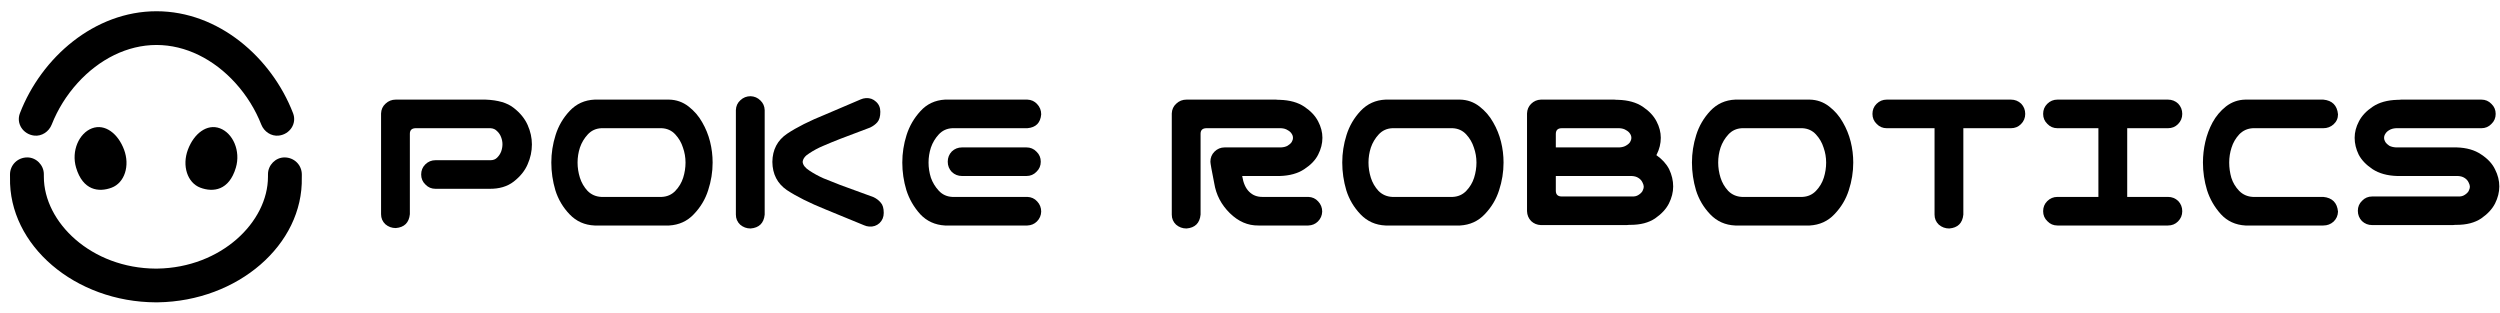
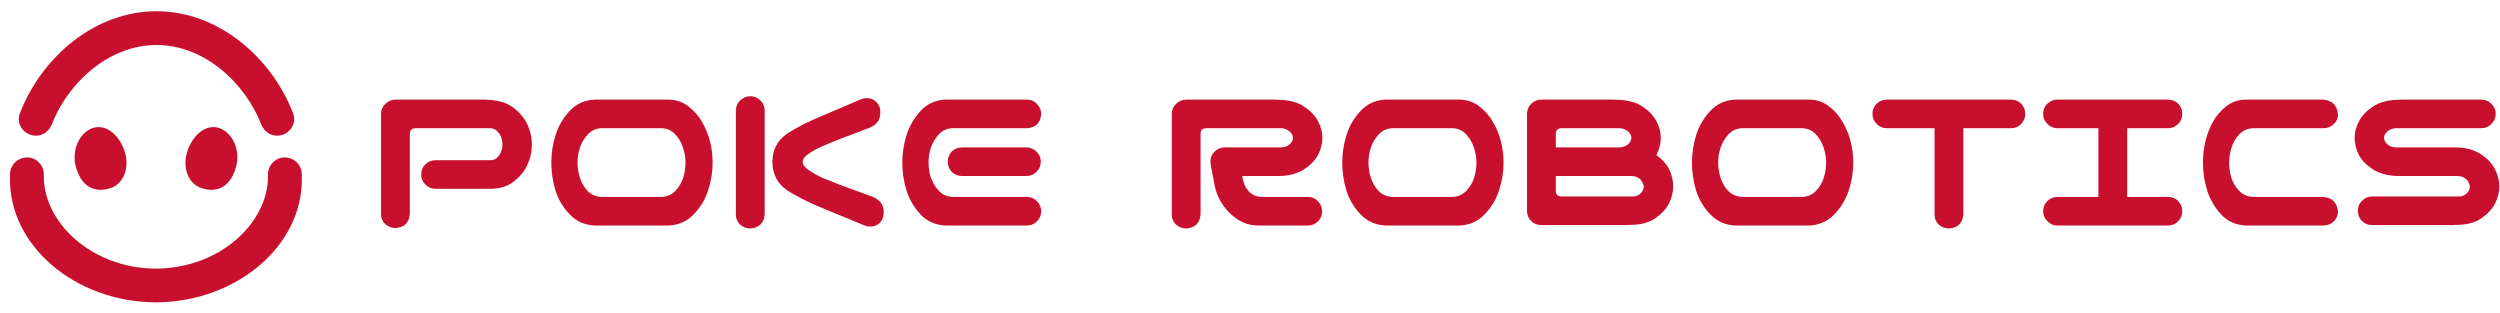
<svg xmlns="http://www.w3.org/2000/svg" width="2001" height="250" viewBox="0 0 2001 250" fill="none">
-   <path d="M99.283 119.76C104.146 132.682 99.708 146.312 89.37 150.202C79.032 154.093 66.332 152.461 60.91 134.201C56.916 120.746 63.294 106.592 73.631 102.702C83.969 98.811 94.42 106.838 99.283 119.76Z" fill="black" />
-   <path d="M150.406 119.76C145.543 132.682 149.981 146.312 160.319 150.202C170.657 154.093 183.357 152.461 188.779 134.201C192.774 120.746 186.396 106.592 176.058 102.702C165.72 98.811 155.269 106.838 150.406 119.76Z" fill="black" />
-   <path d="M125.259 9C174.904 9 217.355 46.017 234.566 90.614C237.759 98.89 232.017 107.455 223.211 108.527C217.124 109.268 211.368 105.393 209.124 99.687C204.432 87.755 197.376 76.298 188.36 66.373C171.153 47.432 148.649 36 125.259 36C101.869 36 79.365 47.432 62.158 66.373C53.142 76.298 46.086 87.755 41.393 99.687C39.149 105.393 33.393 109.268 27.306 108.527C18.5 107.456 12.758 98.891 15.951 90.615C33.161 46.017 75.614 9 125.259 9Z" fill="black" />
-   <path d="M227.708 126C235.5 126 241.652 132.06 241.582 139.853C241.57 141.154 241.561 141.998 241.561 142C242.779 195.935 190.29 241.054 126.305 241.983L124.792 241.997C60.123 241.764 6.795 196.36 8.022 142C8.022 141.998 8.013 141.154 8.002 139.853C7.931 132.06 14.083 126 21.876 126C28.987 126 35.001 132.117 35.082 139.228C35.093 140.234 35.101 141.037 35.101 141.5C35.101 177.883 73.028 214.761 124.792 214.997L126.003 214.984C177.145 214.184 214.482 177.599 214.482 141.5C214.482 141.037 214.49 140.234 214.502 139.228C214.582 132.117 220.596 126 227.708 126Z" fill="black" />
-   <path d="M1997.54 91.174C1997.54 94.362 1996.41 97.037 1994.13 99.201C1991.96 101.478 1989.29 102.616 1986.1 102.616H1917.79C1915.63 102.73 1913.81 103.242 1912.33 104.153C1910.96 104.95 1909.94 105.918 1909.25 107.056C1908.57 108.081 1908.23 109.162 1908.23 110.301C1908.23 111.439 1908.57 112.578 1909.25 113.716C1909.94 114.741 1910.96 115.709 1912.33 116.62C1913.81 117.417 1915.63 117.872 1917.79 117.986H1966.29C1974.26 118.213 1980.81 120.092 1985.93 123.621C1991.17 127.037 1994.87 131.022 1997.03 135.576C1999.31 140.016 2000.45 144.57 2000.45 149.237C2000.45 153.791 1999.31 158.345 1997.03 162.899C1994.75 167.34 1991.05 171.324 1985.93 174.854C1980.81 178.269 1974.26 179.977 1966.29 179.977H1965.27C1964.58 180.091 1963.9 180.148 1963.22 180.148H1898.67C1895.48 180.148 1892.75 179.066 1890.47 176.903C1888.31 174.626 1887.22 171.893 1887.22 168.706C1887.22 165.518 1888.36 162.842 1890.64 160.679C1892.8 158.402 1895.48 157.264 1898.67 157.264H1967.32C1969.48 157.378 1971.24 156.979 1972.61 156.068C1974.09 155.158 1975.17 154.133 1975.86 152.994C1976.54 151.742 1976.88 150.49 1976.88 149.237C1976.88 148.441 1976.54 147.359 1975.86 145.993C1975.17 144.513 1974.09 143.317 1972.61 142.406C1971.24 141.496 1969.48 140.983 1967.32 140.87H1918.82C1910.85 140.642 1904.24 138.82 1899.01 135.405C1893.88 131.989 1890.18 128.118 1887.91 123.792C1885.74 119.352 1884.66 114.855 1884.66 110.301C1884.66 105.861 1885.8 101.478 1888.08 97.151C1890.35 92.711 1894.05 88.783 1899.18 85.368C1904.3 81.952 1910.85 80.131 1918.82 79.903H1919.84C1920.52 79.789 1921.21 79.732 1921.89 79.732H1986.1C1989.29 79.732 1991.96 80.871 1994.13 83.148C1996.41 85.311 1997.54 87.986 1997.54 91.174Z" fill="black" />
-   <path d="M1803.2 102.616C1798.88 102.844 1795.23 104.495 1792.27 107.569C1789.43 110.642 1787.38 114.172 1786.13 118.157C1784.87 122.027 1784.25 126.012 1784.25 130.111C1784.25 134.209 1784.82 138.251 1785.95 142.236C1787.21 146.22 1789.31 149.75 1792.27 152.824C1795.23 155.784 1798.88 157.378 1803.2 157.605H1859.56C1866.73 158.288 1870.66 162.216 1871.34 169.389C1871.23 172.577 1870.03 175.252 1867.76 177.415C1865.48 179.464 1862.75 180.489 1859.56 180.489H1805.08H1797.23C1789.26 180.034 1782.71 177.017 1777.59 171.438C1772.46 165.746 1768.76 159.313 1766.49 152.141C1764.32 144.968 1763.24 137.625 1763.24 130.111C1763.24 124.532 1763.87 119.01 1765.12 113.546C1766.37 108.081 1768.31 102.901 1770.93 98.005C1773.66 92.996 1777.24 88.727 1781.68 85.197C1786.24 81.668 1791.42 79.846 1797.23 79.732H1800.47H1859.56C1866.73 80.415 1870.66 84.343 1871.34 91.516C1871.34 94.704 1870.15 97.379 1867.76 99.542C1865.48 101.591 1862.75 102.616 1859.56 102.616H1803.2Z" fill="black" />
-   <path d="M1635.33 169.047C1635.33 165.859 1636.41 163.184 1638.58 161.021C1640.85 158.744 1643.59 157.605 1646.77 157.605H1679.56V102.616H1646.77C1643.59 102.616 1640.91 101.478 1638.75 99.201C1636.47 97.037 1635.33 94.362 1635.33 91.174C1635.33 87.986 1636.41 85.311 1638.58 83.148C1640.85 80.871 1643.59 79.732 1646.77 79.732H1735.23C1738.42 79.732 1741.15 80.814 1743.43 82.977C1745.59 85.254 1746.68 87.986 1746.68 91.174C1746.68 94.362 1745.54 97.094 1743.26 99.371C1741.1 101.535 1738.42 102.616 1735.23 102.616H1702.62V157.605H1735.23C1738.42 157.605 1741.15 158.687 1743.43 160.85C1745.59 163.127 1746.68 165.859 1746.68 169.047C1746.68 172.235 1745.54 174.967 1743.26 177.244C1741.1 179.408 1738.42 180.489 1735.23 180.489H1646.77C1643.59 180.489 1640.91 179.351 1638.75 177.074C1636.47 174.91 1635.33 172.235 1635.33 169.047Z" fill="black" />
-   <path d="M1498.71 91.174C1498.71 87.986 1499.79 85.311 1501.96 83.148C1504.23 80.871 1506.97 79.732 1510.15 79.732H1609.54C1612.73 79.732 1615.46 80.814 1617.74 82.977C1619.9 85.254 1620.99 87.986 1620.99 91.174C1620.99 94.362 1619.85 97.094 1617.57 99.371C1615.41 101.535 1612.73 102.616 1609.54 102.616H1571.46V171.78C1570.78 178.611 1567.02 182.311 1560.19 182.88C1557 182.88 1554.21 181.855 1551.82 179.806C1549.55 177.643 1548.41 174.967 1548.41 171.78V102.616H1510.15C1506.97 102.616 1504.29 101.478 1502.13 99.201C1499.85 97.037 1498.71 94.362 1498.71 91.174Z" fill="black" />
-   <path d="M1448.5 79.732C1454.31 79.846 1459.49 81.668 1464.04 85.197C1468.6 88.727 1472.24 92.939 1474.97 97.834C1477.82 102.73 1479.93 107.91 1481.29 113.375C1482.66 118.84 1483.34 124.418 1483.34 130.111C1483.34 137.625 1482.15 145.025 1479.76 152.311C1477.48 159.484 1473.67 165.859 1468.31 171.438C1463.08 177.017 1456.47 180.034 1448.5 180.489H1388.9C1380.93 180.148 1374.27 177.187 1368.92 171.609C1363.57 166.03 1359.76 159.598 1357.48 152.311C1355.32 145.025 1354.24 137.625 1354.24 130.111C1354.24 122.597 1355.38 115.253 1357.65 108.081C1359.93 100.795 1363.69 94.362 1368.92 88.783C1374.27 83.091 1380.93 80.074 1388.9 79.732H1392.15H1445.26H1448.5ZM1442.7 157.605C1447.02 157.378 1450.61 155.784 1453.46 152.824C1456.42 149.75 1458.52 146.22 1459.78 142.236C1461.03 138.251 1461.65 134.209 1461.65 130.111C1461.65 126.012 1460.97 122.027 1459.6 118.157C1458.35 114.172 1456.3 110.642 1453.46 107.569C1450.61 104.495 1447.02 102.844 1442.7 102.616H1394.2C1389.87 102.844 1386.29 104.495 1383.44 107.569C1380.59 110.642 1378.49 114.172 1377.12 118.157C1375.87 122.027 1375.24 126.012 1375.24 130.111C1375.24 134.209 1375.87 138.251 1377.12 142.236C1378.37 146.22 1380.42 149.75 1383.27 152.824C1386.23 155.784 1389.87 157.378 1394.2 157.605H1442.7Z" fill="black" />
-   <path d="M1335.96 135.405C1338.13 139.959 1339.21 144.57 1339.21 149.237C1339.21 153.791 1338.07 158.345 1335.79 162.899C1333.52 167.34 1329.82 171.324 1324.69 174.854C1319.57 178.269 1313.02 179.977 1305.05 179.977H1304.03C1303.35 180.091 1302.66 180.148 1301.98 180.148H1233.33C1230.26 180.034 1227.64 178.952 1225.47 176.903C1223.42 174.74 1222.34 172.121 1222.23 169.047V90.833C1222.34 87.759 1223.42 85.197 1225.47 83.148C1227.64 80.985 1230.26 79.846 1233.33 79.732H1292.08C1292.76 79.732 1293.44 79.789 1294.12 79.903H1295.15C1303.12 80.131 1309.67 81.952 1314.79 85.368C1319.91 88.783 1323.61 92.711 1325.89 97.151C1328.17 101.478 1329.3 105.861 1329.3 110.301C1329.3 114.855 1328.22 119.295 1326.06 123.621C1325.95 123.849 1325.83 124.02 1325.72 124.134C1330.39 127.435 1333.8 131.192 1335.96 135.405ZM1306.08 157.264C1308.24 157.378 1310.01 156.979 1311.37 156.068C1312.85 155.158 1313.93 154.133 1314.62 152.994C1315.3 151.742 1315.64 150.49 1315.64 149.237C1315.64 148.441 1315.3 147.359 1314.62 145.993C1313.93 144.513 1312.85 143.317 1311.37 142.406C1310.01 141.496 1308.24 140.983 1306.08 140.87H1295.15H1245.28V152.653C1245.28 155.727 1246.88 157.264 1250.07 157.264H1251.43H1306.08ZM1301.64 116.449C1303.01 115.652 1304.03 114.741 1304.71 113.716C1305.4 112.578 1305.74 111.439 1305.74 110.301C1305.74 109.162 1305.4 108.081 1304.71 107.056C1304.03 105.918 1302.95 104.95 1301.47 104.153C1300.1 103.242 1298.34 102.73 1296.17 102.616H1250.07C1246.88 102.616 1245.28 104.153 1245.28 107.227V117.986H1296.17C1298.34 117.872 1300.16 117.36 1301.64 116.449Z" fill="black" />
-   <path d="M1168.61 79.732C1174.41 79.846 1179.59 81.668 1184.15 85.197C1188.7 88.727 1192.34 92.939 1195.08 97.834C1197.92 102.73 1200.03 107.91 1201.39 113.375C1202.76 118.84 1203.44 124.418 1203.44 130.111C1203.44 137.625 1202.25 145.025 1199.86 152.311C1197.58 159.484 1193.77 165.859 1188.42 171.438C1183.18 177.017 1176.58 180.034 1168.61 180.489H1109.01C1101.04 180.148 1094.38 177.187 1089.02 171.609C1083.67 166.03 1079.86 159.598 1077.58 152.311C1075.42 145.025 1074.34 137.625 1074.34 130.111C1074.34 122.597 1075.48 115.253 1077.75 108.081C1080.03 100.795 1083.79 94.362 1089.02 88.783C1094.38 83.091 1101.04 80.074 1109.01 79.732H1112.25H1165.36H1168.61ZM1162.8 157.605C1167.13 157.378 1170.71 155.784 1173.56 152.824C1176.52 149.75 1178.62 146.22 1179.88 142.236C1181.13 138.251 1181.76 134.209 1181.76 130.111C1181.76 126.012 1181.07 122.027 1179.71 118.157C1178.45 114.172 1176.4 110.642 1173.56 107.569C1170.71 104.495 1167.13 102.844 1162.8 102.616H1114.3C1109.97 102.844 1106.39 104.495 1103.54 107.569C1100.69 110.642 1098.59 114.172 1097.22 118.157C1095.97 122.027 1095.34 126.012 1095.34 130.111C1095.34 134.209 1095.97 138.251 1097.22 142.236C1098.47 146.22 1100.52 149.75 1103.37 152.824C1106.33 155.784 1109.97 157.378 1114.3 157.605H1162.8Z" fill="black" />
-   <path d="M960.944 171.78C960.261 178.611 956.504 182.311 949.673 182.88C946.485 182.88 943.696 181.855 941.305 179.806C939.028 177.643 937.89 174.967 937.89 171.78V90.833C938.004 87.645 939.199 85.026 941.476 82.977C943.753 80.814 946.485 79.732 949.673 79.732H958.041H979.046H1021.23C1021.91 79.732 1022.59 79.789 1023.28 79.903H1024.3C1032.27 80.131 1038.82 81.952 1043.94 85.368C1049.06 88.783 1052.76 92.711 1055.04 97.151C1057.32 101.478 1058.46 105.861 1058.46 110.301C1058.46 114.855 1057.32 119.352 1055.04 123.792C1052.88 128.118 1049.18 131.989 1043.94 135.405C1038.82 138.82 1032.27 140.642 1024.3 140.87H994.245C995.156 146.562 997.035 150.774 999.881 153.507C1002.61 156.239 1006.09 157.605 1010.3 157.605H1047.19C1050.37 157.719 1052.99 158.915 1055.04 161.192C1057.2 163.469 1058.29 166.201 1058.29 169.389C1058.17 172.463 1057.03 175.081 1054.87 177.244C1052.82 179.294 1050.26 180.375 1047.19 180.489H1007.22C998.799 180.603 991.171 177.301 984.34 170.584C977.509 163.867 973.354 155.898 971.874 146.676C969.825 136.429 968.8 130.68 968.8 129.428C968.8 126.24 969.881 123.564 972.045 121.401C974.322 119.124 977.054 117.986 980.242 117.986H1025.33C1027.49 117.872 1029.25 117.417 1030.62 116.62C1032.1 115.709 1033.18 114.741 1033.86 113.716C1034.55 112.578 1034.89 111.439 1034.89 110.301C1034.89 109.162 1034.55 108.081 1033.86 107.056C1033.18 105.918 1032.1 104.95 1030.62 104.153C1029.25 103.242 1027.49 102.73 1025.33 102.616H979.046H965.384C962.424 102.73 960.944 104.21 960.944 107.056V171.78Z" fill="black" />
-   <path d="M756.357 79.732H764.212H822.276C825.463 79.846 828.082 81.042 830.131 83.319C832.294 85.596 833.376 88.328 833.376 91.516C832.807 98.347 829.107 102.047 822.276 102.616H762.163C757.837 102.844 754.251 104.495 751.404 107.569C748.558 110.642 746.452 114.172 745.086 118.157C743.833 122.027 743.207 126.012 743.207 130.111C743.207 134.209 743.833 138.251 745.086 142.236C746.452 146.107 748.558 149.579 751.404 152.653C754.251 155.727 757.837 157.378 762.163 157.605H822.276C825.463 157.719 828.082 158.915 830.131 161.192C832.294 163.469 833.376 166.201 833.376 169.389C833.262 172.463 832.124 175.081 829.96 177.244C827.911 179.294 825.35 180.375 822.276 180.489H759.601H756.357C748.387 180.034 741.784 177.017 736.547 171.438C731.424 165.746 727.724 159.313 725.447 152.141C723.284 144.968 722.202 137.625 722.202 130.111C722.202 122.597 723.34 115.253 725.617 108.081C727.894 100.908 731.595 94.533 736.718 88.954C741.841 83.262 748.387 80.188 756.357 79.732ZM833.034 129.428C833.034 132.615 831.896 135.291 829.619 137.454C827.456 139.731 824.78 140.87 821.593 140.87H770.019C766.831 140.87 764.099 139.788 761.822 137.625C759.658 135.348 758.577 132.615 758.577 129.428C758.577 126.24 759.658 123.507 761.822 121.23C764.099 119.067 766.831 117.986 770.019 117.986H821.593C824.78 117.986 827.456 119.124 829.619 121.401C831.896 123.564 833.034 126.24 833.034 129.428Z" fill="black" />
-   <path d="M600.782 77C603.855 77.114 606.474 78.252 608.637 80.415C610.8 82.465 611.939 85.026 612.053 88.1V171.78C611.37 178.611 607.612 182.311 600.782 182.88C597.594 182.88 594.804 181.855 592.414 179.806C590.137 177.643 588.998 174.967 588.998 171.78V88.1C589.112 84.912 590.307 82.294 592.584 80.245C594.861 78.082 597.594 77 600.782 77ZM629.984 107.056C637.612 101.933 647.915 96.753 660.894 91.516L688.901 79.562C690.153 78.992 691.52 78.651 693 78.537C696.187 78.309 698.92 79.277 701.197 81.44C703.474 83.489 704.612 86.165 704.612 89.466C704.612 93.224 703.815 96.013 702.221 97.835C700.741 99.542 698.806 100.965 696.415 102.104L672.507 111.155C667.839 112.976 663.399 114.798 659.186 116.62C655.088 118.327 651.331 120.32 647.915 122.597C644.5 124.646 642.678 126.98 642.45 129.598C642.678 132.103 644.5 134.437 647.915 136.6C651.331 138.877 655.088 140.926 659.186 142.748C663.399 144.456 667.839 146.22 672.507 148.042L699.147 157.776C701.538 158.915 703.474 160.395 704.954 162.216C706.548 163.924 707.345 166.656 707.345 170.413C707.345 173.715 706.206 176.447 703.929 178.611C701.652 180.66 698.92 181.571 695.732 181.343C694.252 181.229 692.886 180.888 691.633 180.318L660.894 167.681C647.915 162.444 637.555 157.264 629.813 152.141C622.185 146.904 618.314 139.39 618.2 129.598C618.314 119.807 622.242 112.293 629.984 107.056Z" fill="black" />
-   <path d="M535.546 79.732C541.352 79.846 546.532 81.668 551.086 85.197C555.64 88.727 559.283 92.939 562.016 97.834C564.862 102.73 566.968 107.91 568.334 113.375C569.701 118.84 570.384 124.418 570.384 130.111C570.384 137.625 569.188 145.025 566.797 152.311C564.52 159.484 560.706 165.859 555.356 171.438C550.118 177.017 543.515 180.034 535.546 180.489H475.946C467.976 180.148 461.316 177.187 455.965 171.609C450.614 166.03 446.8 159.598 444.523 152.311C442.36 145.025 441.278 137.625 441.278 130.111C441.278 122.597 442.417 115.253 444.694 108.081C446.971 100.795 450.728 94.362 455.965 88.783C461.316 83.091 467.976 80.074 475.946 79.732H479.19H532.301H535.546ZM529.739 157.605C534.066 157.378 537.652 155.784 540.498 152.824C543.458 149.75 545.564 146.22 546.817 142.236C548.069 138.251 548.695 134.209 548.695 130.111C548.695 126.012 548.012 122.027 546.646 118.157C545.394 114.172 543.344 110.642 540.498 107.569C537.652 104.495 534.066 102.844 529.739 102.616H481.24C476.913 102.844 473.327 104.495 470.481 107.569C467.635 110.642 465.528 114.172 464.162 118.157C462.91 122.027 462.284 126.012 462.284 130.111C462.284 134.209 462.91 138.251 464.162 142.236C465.414 146.22 467.464 149.75 470.31 152.824C473.27 155.784 476.913 157.378 481.24 157.605H529.739Z" fill="black" />
-   <path d="M328.055 171.438C327.372 178.269 323.615 181.969 316.784 182.538C313.596 182.538 310.807 181.514 308.416 179.464C306.139 177.301 305.001 174.626 305.001 171.438V90.833C305.114 87.645 306.31 85.026 308.587 82.977C310.864 80.814 313.596 79.732 316.784 79.732H388.509C398.528 80.074 406.099 82.294 411.222 86.393C416.345 90.377 420.045 94.931 422.322 100.054C424.599 105.178 425.738 110.358 425.738 115.595C425.738 121.06 424.599 126.354 422.322 131.477C420.159 136.6 416.459 141.211 411.222 145.31C406.099 149.294 399.553 151.23 391.583 151.116H348.548C345.36 151.116 342.685 149.977 340.522 147.7C338.245 145.537 337.106 142.862 337.106 139.674C337.106 136.486 338.188 133.811 340.351 131.648C342.628 129.371 345.36 128.232 348.548 128.232H392.608C394.771 128.232 396.536 127.549 397.902 126.183C399.382 124.703 400.463 123.052 401.146 121.23C401.83 119.295 402.171 117.36 402.171 115.424C402.171 113.603 401.83 111.781 401.146 109.959C400.463 108.024 399.382 106.373 397.902 105.007C396.536 103.527 394.771 102.73 392.608 102.616H332.495C329.535 102.73 328.055 104.21 328.055 107.056V171.438Z" fill="black" />
+   <path d="M99.283 119.76C104.146 132.682 99.708 146.312 89.37 150.202C79.032 154.093 66.332 152.461 60.91 134.201C56.916 120.746 63.294 106.592 73.631 102.702C83.969 98.811 94.42 106.838 99.283 119.76Z" fill="#c8102e" />
+   <path d="M150.406 119.76C145.543 132.682 149.981 146.312 160.319 150.202C170.657 154.093 183.357 152.461 188.779 134.201C192.774 120.746 186.396 106.592 176.058 102.702C165.72 98.811 155.269 106.838 150.406 119.76Z" fill="#c8102e" />
+   <path d="M125.259 9C174.904 9 217.355 46.017 234.566 90.614C237.759 98.89 232.017 107.455 223.211 108.527C217.124 109.268 211.368 105.393 209.124 99.687C204.432 87.755 197.376 76.298 188.36 66.373C171.153 47.432 148.649 36 125.259 36C101.869 36 79.365 47.432 62.158 66.373C53.142 76.298 46.086 87.755 41.393 99.687C39.149 105.393 33.393 109.268 27.306 108.527C18.5 107.456 12.758 98.891 15.951 90.615C33.161 46.017 75.614 9 125.259 9Z" fill="#c8102e" />
+   <path d="M227.708 126C235.5 126 241.652 132.06 241.582 139.853C241.57 141.154 241.561 141.998 241.561 142C242.779 195.935 190.29 241.054 126.305 241.983L124.792 241.997C60.123 241.764 6.795 196.36 8.022 142C8.022 141.998 8.013 141.154 8.002 139.853C7.931 132.06 14.083 126 21.876 126C28.987 126 35.001 132.117 35.082 139.228C35.093 140.234 35.101 141.037 35.101 141.5C35.101 177.883 73.028 214.761 124.792 214.997L126.003 214.984C177.145 214.184 214.482 177.599 214.482 141.5C214.482 141.037 214.49 140.234 214.502 139.228C214.582 132.117 220.596 126 227.708 126Z" fill="#c8102e" />
+   <path d="M1997.54 91.174C1997.54 94.362 1996.41 97.037 1994.13 99.201C1991.96 101.478 1989.29 102.616 1986.1 102.616H1917.79C1915.63 102.73 1913.81 103.242 1912.33 104.153C1910.96 104.95 1909.94 105.918 1909.25 107.056C1908.57 108.081 1908.23 109.162 1908.23 110.301C1908.23 111.439 1908.57 112.578 1909.25 113.716C1909.94 114.741 1910.96 115.709 1912.33 116.62C1913.81 117.417 1915.63 117.872 1917.79 117.986H1966.29C1974.26 118.213 1980.81 120.092 1985.93 123.621C1991.17 127.037 1994.87 131.022 1997.03 135.576C1999.31 140.016 2000.45 144.57 2000.45 149.237C2000.45 153.791 1999.31 158.345 1997.03 162.899C1994.75 167.34 1991.05 171.324 1985.93 174.854C1980.81 178.269 1974.26 179.977 1966.29 179.977H1965.27C1964.58 180.091 1963.9 180.148 1963.22 180.148H1898.67C1895.48 180.148 1892.75 179.066 1890.47 176.903C1888.31 174.626 1887.22 171.893 1887.22 168.706C1887.22 165.518 1888.36 162.842 1890.64 160.679C1892.8 158.402 1895.48 157.264 1898.67 157.264H1967.32C1969.48 157.378 1971.24 156.979 1972.61 156.068C1974.09 155.158 1975.17 154.133 1975.86 152.994C1976.54 151.742 1976.88 150.49 1976.88 149.237C1976.88 148.441 1976.54 147.359 1975.86 145.993C1975.17 144.513 1974.09 143.317 1972.61 142.406C1971.24 141.496 1969.48 140.983 1967.32 140.87H1918.82C1910.85 140.642 1904.24 138.82 1899.01 135.405C1893.88 131.989 1890.18 128.118 1887.91 123.792C1885.74 119.352 1884.66 114.855 1884.66 110.301C1884.66 105.861 1885.8 101.478 1888.08 97.151C1890.35 92.711 1894.05 88.783 1899.18 85.368C1904.3 81.952 1910.85 80.131 1918.82 79.903H1919.84C1920.52 79.789 1921.21 79.732 1921.89 79.732H1986.1C1989.29 79.732 1991.96 80.871 1994.13 83.148C1996.41 85.311 1997.54 87.986 1997.54 91.174Z" fill="#c8102e" />
+   <path d="M1803.2 102.616C1798.88 102.844 1795.23 104.495 1792.27 107.569C1789.43 110.642 1787.38 114.172 1786.13 118.157C1784.87 122.027 1784.25 126.012 1784.25 130.111C1784.25 134.209 1784.82 138.251 1785.95 142.236C1787.21 146.22 1789.31 149.75 1792.27 152.824C1795.23 155.784 1798.88 157.378 1803.2 157.605H1859.56C1866.73 158.288 1870.66 162.216 1871.34 169.389C1871.23 172.577 1870.03 175.252 1867.76 177.415C1865.48 179.464 1862.75 180.489 1859.56 180.489H1805.08H1797.23C1789.26 180.034 1782.71 177.017 1777.59 171.438C1772.46 165.746 1768.76 159.313 1766.49 152.141C1764.32 144.968 1763.24 137.625 1763.24 130.111C1763.24 124.532 1763.87 119.01 1765.12 113.546C1766.37 108.081 1768.31 102.901 1770.93 98.005C1773.66 92.996 1777.24 88.727 1781.68 85.197C1786.24 81.668 1791.42 79.846 1797.23 79.732H1800.47H1859.56C1866.73 80.415 1870.66 84.343 1871.34 91.516C1871.34 94.704 1870.15 97.379 1867.76 99.542C1865.48 101.591 1862.75 102.616 1859.56 102.616H1803.2Z" fill="#c8102e" />
+   <path d="M1635.33 169.047C1635.33 165.859 1636.41 163.184 1638.58 161.021C1640.85 158.744 1643.59 157.605 1646.77 157.605H1679.56V102.616H1646.77C1643.59 102.616 1640.91 101.478 1638.75 99.201C1636.47 97.037 1635.33 94.362 1635.33 91.174C1635.33 87.986 1636.41 85.311 1638.58 83.148C1640.85 80.871 1643.59 79.732 1646.77 79.732H1735.23C1738.42 79.732 1741.15 80.814 1743.43 82.977C1745.59 85.254 1746.68 87.986 1746.68 91.174C1746.68 94.362 1745.54 97.094 1743.26 99.371C1741.1 101.535 1738.42 102.616 1735.23 102.616H1702.62V157.605H1735.23C1738.42 157.605 1741.15 158.687 1743.43 160.85C1745.59 163.127 1746.68 165.859 1746.68 169.047C1746.68 172.235 1745.54 174.967 1743.26 177.244C1741.1 179.408 1738.42 180.489 1735.23 180.489H1646.77C1643.59 180.489 1640.91 179.351 1638.75 177.074C1636.47 174.91 1635.33 172.235 1635.33 169.047Z" fill="#c8102e" />
+   <path d="M1498.71 91.174C1498.71 87.986 1499.79 85.311 1501.96 83.148C1504.23 80.871 1506.97 79.732 1510.15 79.732H1609.54C1612.73 79.732 1615.46 80.814 1617.74 82.977C1619.9 85.254 1620.99 87.986 1620.99 91.174C1620.99 94.362 1619.85 97.094 1617.57 99.371C1615.41 101.535 1612.73 102.616 1609.54 102.616H1571.46V171.78C1570.78 178.611 1567.02 182.311 1560.19 182.88C1557 182.88 1554.21 181.855 1551.82 179.806C1549.55 177.643 1548.41 174.967 1548.41 171.78V102.616H1510.15C1506.97 102.616 1504.29 101.478 1502.13 99.201C1499.85 97.037 1498.71 94.362 1498.71 91.174Z" fill="#c8102e" />
+   <path d="M1448.5 79.732C1454.31 79.846 1459.49 81.668 1464.04 85.197C1468.6 88.727 1472.24 92.939 1474.97 97.834C1477.82 102.73 1479.93 107.91 1481.29 113.375C1482.66 118.84 1483.34 124.418 1483.34 130.111C1483.34 137.625 1482.15 145.025 1479.76 152.311C1477.48 159.484 1473.67 165.859 1468.31 171.438C1463.08 177.017 1456.47 180.034 1448.5 180.489H1388.9C1380.93 180.148 1374.27 177.187 1368.92 171.609C1363.57 166.03 1359.76 159.598 1357.48 152.311C1355.32 145.025 1354.24 137.625 1354.24 130.111C1354.24 122.597 1355.38 115.253 1357.65 108.081C1359.93 100.795 1363.69 94.362 1368.92 88.783C1374.27 83.091 1380.93 80.074 1388.9 79.732H1392.15H1445.26H1448.5ZM1442.7 157.605C1447.02 157.378 1450.61 155.784 1453.46 152.824C1456.42 149.75 1458.52 146.22 1459.78 142.236C1461.03 138.251 1461.65 134.209 1461.65 130.111C1461.65 126.012 1460.97 122.027 1459.6 118.157C1458.35 114.172 1456.3 110.642 1453.46 107.569C1450.61 104.495 1447.02 102.844 1442.7 102.616H1394.2C1389.87 102.844 1386.29 104.495 1383.44 107.569C1380.59 110.642 1378.49 114.172 1377.12 118.157C1375.87 122.027 1375.24 126.012 1375.24 130.111C1375.24 134.209 1375.87 138.251 1377.12 142.236C1378.37 146.22 1380.42 149.75 1383.27 152.824C1386.23 155.784 1389.87 157.378 1394.2 157.605H1442.7Z" fill="#c8102e" />
+   <path d="M1335.96 135.405C1338.13 139.959 1339.21 144.57 1339.21 149.237C1339.21 153.791 1338.07 158.345 1335.79 162.899C1333.52 167.34 1329.82 171.324 1324.69 174.854C1319.57 178.269 1313.02 179.977 1305.05 179.977H1304.03C1303.35 180.091 1302.66 180.148 1301.98 180.148H1233.33C1230.26 180.034 1227.64 178.952 1225.47 176.903C1223.42 174.74 1222.34 172.121 1222.23 169.047V90.833C1222.34 87.759 1223.42 85.197 1225.47 83.148C1227.64 80.985 1230.26 79.846 1233.33 79.732H1292.08C1292.76 79.732 1293.44 79.789 1294.12 79.903H1295.15C1303.12 80.131 1309.67 81.952 1314.79 85.368C1319.91 88.783 1323.61 92.711 1325.89 97.151C1328.17 101.478 1329.3 105.861 1329.3 110.301C1329.3 114.855 1328.22 119.295 1326.06 123.621C1325.95 123.849 1325.83 124.02 1325.72 124.134C1330.39 127.435 1333.8 131.192 1335.96 135.405ZM1306.08 157.264C1308.24 157.378 1310.01 156.979 1311.37 156.068C1312.85 155.158 1313.93 154.133 1314.62 152.994C1315.3 151.742 1315.64 150.49 1315.64 149.237C1315.64 148.441 1315.3 147.359 1314.62 145.993C1313.93 144.513 1312.85 143.317 1311.37 142.406C1310.01 141.496 1308.24 140.983 1306.08 140.87H1295.15H1245.28V152.653C1245.28 155.727 1246.88 157.264 1250.07 157.264H1251.43H1306.08ZM1301.64 116.449C1303.01 115.652 1304.03 114.741 1304.71 113.716C1305.4 112.578 1305.74 111.439 1305.74 110.301C1305.74 109.162 1305.4 108.081 1304.71 107.056C1304.03 105.918 1302.95 104.95 1301.47 104.153C1300.1 103.242 1298.34 102.73 1296.17 102.616H1250.07C1246.88 102.616 1245.28 104.153 1245.28 107.227V117.986H1296.17C1298.34 117.872 1300.16 117.36 1301.64 116.449Z" fill="#c8102e" />
+   <path d="M1168.61 79.732C1174.41 79.846 1179.59 81.668 1184.15 85.197C1188.7 88.727 1192.34 92.939 1195.08 97.834C1197.92 102.73 1200.03 107.91 1201.39 113.375C1202.76 118.84 1203.44 124.418 1203.44 130.111C1203.44 137.625 1202.25 145.025 1199.86 152.311C1197.58 159.484 1193.77 165.859 1188.42 171.438C1183.18 177.017 1176.58 180.034 1168.61 180.489H1109.01C1101.04 180.148 1094.38 177.187 1089.02 171.609C1083.67 166.03 1079.86 159.598 1077.58 152.311C1075.42 145.025 1074.34 137.625 1074.34 130.111C1074.34 122.597 1075.48 115.253 1077.75 108.081C1080.03 100.795 1083.79 94.362 1089.02 88.783C1094.38 83.091 1101.04 80.074 1109.01 79.732H1112.25H1165.36H1168.61ZM1162.8 157.605C1167.13 157.378 1170.71 155.784 1173.56 152.824C1176.52 149.75 1178.62 146.22 1179.88 142.236C1181.13 138.251 1181.76 134.209 1181.76 130.111C1181.76 126.012 1181.07 122.027 1179.71 118.157C1178.45 114.172 1176.4 110.642 1173.56 107.569C1170.71 104.495 1167.13 102.844 1162.8 102.616H1114.3C1109.97 102.844 1106.39 104.495 1103.54 107.569C1100.69 110.642 1098.59 114.172 1097.22 118.157C1095.97 122.027 1095.34 126.012 1095.34 130.111C1095.34 134.209 1095.97 138.251 1097.22 142.236C1098.47 146.22 1100.52 149.75 1103.37 152.824C1106.33 155.784 1109.97 157.378 1114.3 157.605H1162.8Z" fill="#c8102e" />
+   <path d="M960.944 171.78C960.261 178.611 956.504 182.311 949.673 182.88C946.485 182.88 943.696 181.855 941.305 179.806C939.028 177.643 937.89 174.967 937.89 171.78V90.833C938.004 87.645 939.199 85.026 941.476 82.977C943.753 80.814 946.485 79.732 949.673 79.732H958.041H979.046H1021.23C1021.91 79.732 1022.59 79.789 1023.28 79.903H1024.3C1032.27 80.131 1038.82 81.952 1043.94 85.368C1049.06 88.783 1052.76 92.711 1055.04 97.151C1057.32 101.478 1058.46 105.861 1058.46 110.301C1058.46 114.855 1057.32 119.352 1055.04 123.792C1052.88 128.118 1049.18 131.989 1043.94 135.405C1038.82 138.82 1032.27 140.642 1024.3 140.87H994.245C995.156 146.562 997.035 150.774 999.881 153.507C1002.61 156.239 1006.09 157.605 1010.3 157.605H1047.19C1050.37 157.719 1052.99 158.915 1055.04 161.192C1057.2 163.469 1058.29 166.201 1058.29 169.389C1058.17 172.463 1057.03 175.081 1054.87 177.244C1052.82 179.294 1050.26 180.375 1047.19 180.489H1007.22C998.799 180.603 991.171 177.301 984.34 170.584C977.509 163.867 973.354 155.898 971.874 146.676C969.825 136.429 968.8 130.68 968.8 129.428C968.8 126.24 969.881 123.564 972.045 121.401C974.322 119.124 977.054 117.986 980.242 117.986H1025.33C1027.49 117.872 1029.25 117.417 1030.62 116.62C1032.1 115.709 1033.18 114.741 1033.86 113.716C1034.55 112.578 1034.89 111.439 1034.89 110.301C1034.89 109.162 1034.55 108.081 1033.86 107.056C1033.18 105.918 1032.1 104.95 1030.62 104.153C1029.25 103.242 1027.49 102.73 1025.33 102.616H979.046H965.384C962.424 102.73 960.944 104.21 960.944 107.056V171.78Z" fill="#c8102e" />
+   <path d="M756.357 79.732H764.212H822.276C825.463 79.846 828.082 81.042 830.131 83.319C832.294 85.596 833.376 88.328 833.376 91.516C832.807 98.347 829.107 102.047 822.276 102.616H762.163C757.837 102.844 754.251 104.495 751.404 107.569C748.558 110.642 746.452 114.172 745.086 118.157C743.833 122.027 743.207 126.012 743.207 130.111C743.207 134.209 743.833 138.251 745.086 142.236C746.452 146.107 748.558 149.579 751.404 152.653C754.251 155.727 757.837 157.378 762.163 157.605H822.276C825.463 157.719 828.082 158.915 830.131 161.192C832.294 163.469 833.376 166.201 833.376 169.389C833.262 172.463 832.124 175.081 829.96 177.244C827.911 179.294 825.35 180.375 822.276 180.489H759.601H756.357C748.387 180.034 741.784 177.017 736.547 171.438C731.424 165.746 727.724 159.313 725.447 152.141C723.284 144.968 722.202 137.625 722.202 130.111C722.202 122.597 723.34 115.253 725.617 108.081C727.894 100.908 731.595 94.533 736.718 88.954C741.841 83.262 748.387 80.188 756.357 79.732ZM833.034 129.428C833.034 132.615 831.896 135.291 829.619 137.454C827.456 139.731 824.78 140.87 821.593 140.87H770.019C766.831 140.87 764.099 139.788 761.822 137.625C759.658 135.348 758.577 132.615 758.577 129.428C758.577 126.24 759.658 123.507 761.822 121.23C764.099 119.067 766.831 117.986 770.019 117.986H821.593C824.78 117.986 827.456 119.124 829.619 121.401C831.896 123.564 833.034 126.24 833.034 129.428Z" fill="#c8102e" />
+   <path d="M600.782 77C603.855 77.114 606.474 78.252 608.637 80.415C610.8 82.465 611.939 85.026 612.053 88.1V171.78C611.37 178.611 607.612 182.311 600.782 182.88C597.594 182.88 594.804 181.855 592.414 179.806C590.137 177.643 588.998 174.967 588.998 171.78V88.1C589.112 84.912 590.307 82.294 592.584 80.245C594.861 78.082 597.594 77 600.782 77ZM629.984 107.056C637.612 101.933 647.915 96.753 660.894 91.516L688.901 79.562C690.153 78.992 691.52 78.651 693 78.537C696.187 78.309 698.92 79.277 701.197 81.44C703.474 83.489 704.612 86.165 704.612 89.466C704.612 93.224 703.815 96.013 702.221 97.835C700.741 99.542 698.806 100.965 696.415 102.104L672.507 111.155C667.839 112.976 663.399 114.798 659.186 116.62C655.088 118.327 651.331 120.32 647.915 122.597C644.5 124.646 642.678 126.98 642.45 129.598C642.678 132.103 644.5 134.437 647.915 136.6C651.331 138.877 655.088 140.926 659.186 142.748C663.399 144.456 667.839 146.22 672.507 148.042L699.147 157.776C701.538 158.915 703.474 160.395 704.954 162.216C706.548 163.924 707.345 166.656 707.345 170.413C707.345 173.715 706.206 176.447 703.929 178.611C701.652 180.66 698.92 181.571 695.732 181.343C694.252 181.229 692.886 180.888 691.633 180.318L660.894 167.681C647.915 162.444 637.555 157.264 629.813 152.141C622.185 146.904 618.314 139.39 618.2 129.598C618.314 119.807 622.242 112.293 629.984 107.056Z" fill="#c8102e" />
+   <path d="M535.546 79.732C541.352 79.846 546.532 81.668 551.086 85.197C555.64 88.727 559.283 92.939 562.016 97.834C564.862 102.73 566.968 107.91 568.334 113.375C569.701 118.84 570.384 124.418 570.384 130.111C570.384 137.625 569.188 145.025 566.797 152.311C564.52 159.484 560.706 165.859 555.356 171.438C550.118 177.017 543.515 180.034 535.546 180.489H475.946C467.976 180.148 461.316 177.187 455.965 171.609C450.614 166.03 446.8 159.598 444.523 152.311C442.36 145.025 441.278 137.625 441.278 130.111C441.278 122.597 442.417 115.253 444.694 108.081C446.971 100.795 450.728 94.362 455.965 88.783C461.316 83.091 467.976 80.074 475.946 79.732H479.19H532.301H535.546ZM529.739 157.605C534.066 157.378 537.652 155.784 540.498 152.824C543.458 149.75 545.564 146.22 546.817 142.236C548.069 138.251 548.695 134.209 548.695 130.111C548.695 126.012 548.012 122.027 546.646 118.157C545.394 114.172 543.344 110.642 540.498 107.569C537.652 104.495 534.066 102.844 529.739 102.616H481.24C476.913 102.844 473.327 104.495 470.481 107.569C467.635 110.642 465.528 114.172 464.162 118.157C462.91 122.027 462.284 126.012 462.284 130.111C462.284 134.209 462.91 138.251 464.162 142.236C465.414 146.22 467.464 149.75 470.31 152.824C473.27 155.784 476.913 157.378 481.24 157.605H529.739Z" fill="#c8102e" />
+   <path d="M328.055 171.438C327.372 178.269 323.615 181.969 316.784 182.538C313.596 182.538 310.807 181.514 308.416 179.464C306.139 177.301 305.001 174.626 305.001 171.438V90.833C305.114 87.645 306.31 85.026 308.587 82.977C310.864 80.814 313.596 79.732 316.784 79.732H388.509C398.528 80.074 406.099 82.294 411.222 86.393C416.345 90.377 420.045 94.931 422.322 100.054C424.599 105.178 425.738 110.358 425.738 115.595C425.738 121.06 424.599 126.354 422.322 131.477C420.159 136.6 416.459 141.211 411.222 145.31C406.099 149.294 399.553 151.23 391.583 151.116H348.548C345.36 151.116 342.685 149.977 340.522 147.7C338.245 145.537 337.106 142.862 337.106 139.674C337.106 136.486 338.188 133.811 340.351 131.648C342.628 129.371 345.36 128.232 348.548 128.232H392.608C394.771 128.232 396.536 127.549 397.902 126.183C399.382 124.703 400.463 123.052 401.146 121.23C401.83 119.295 402.171 117.36 402.171 115.424C402.171 113.603 401.83 111.781 401.146 109.959C400.463 108.024 399.382 106.373 397.902 105.007C396.536 103.527 394.771 102.73 392.608 102.616H332.495C329.535 102.73 328.055 104.21 328.055 107.056V171.438Z" fill="#c8102e" />
</svg>
